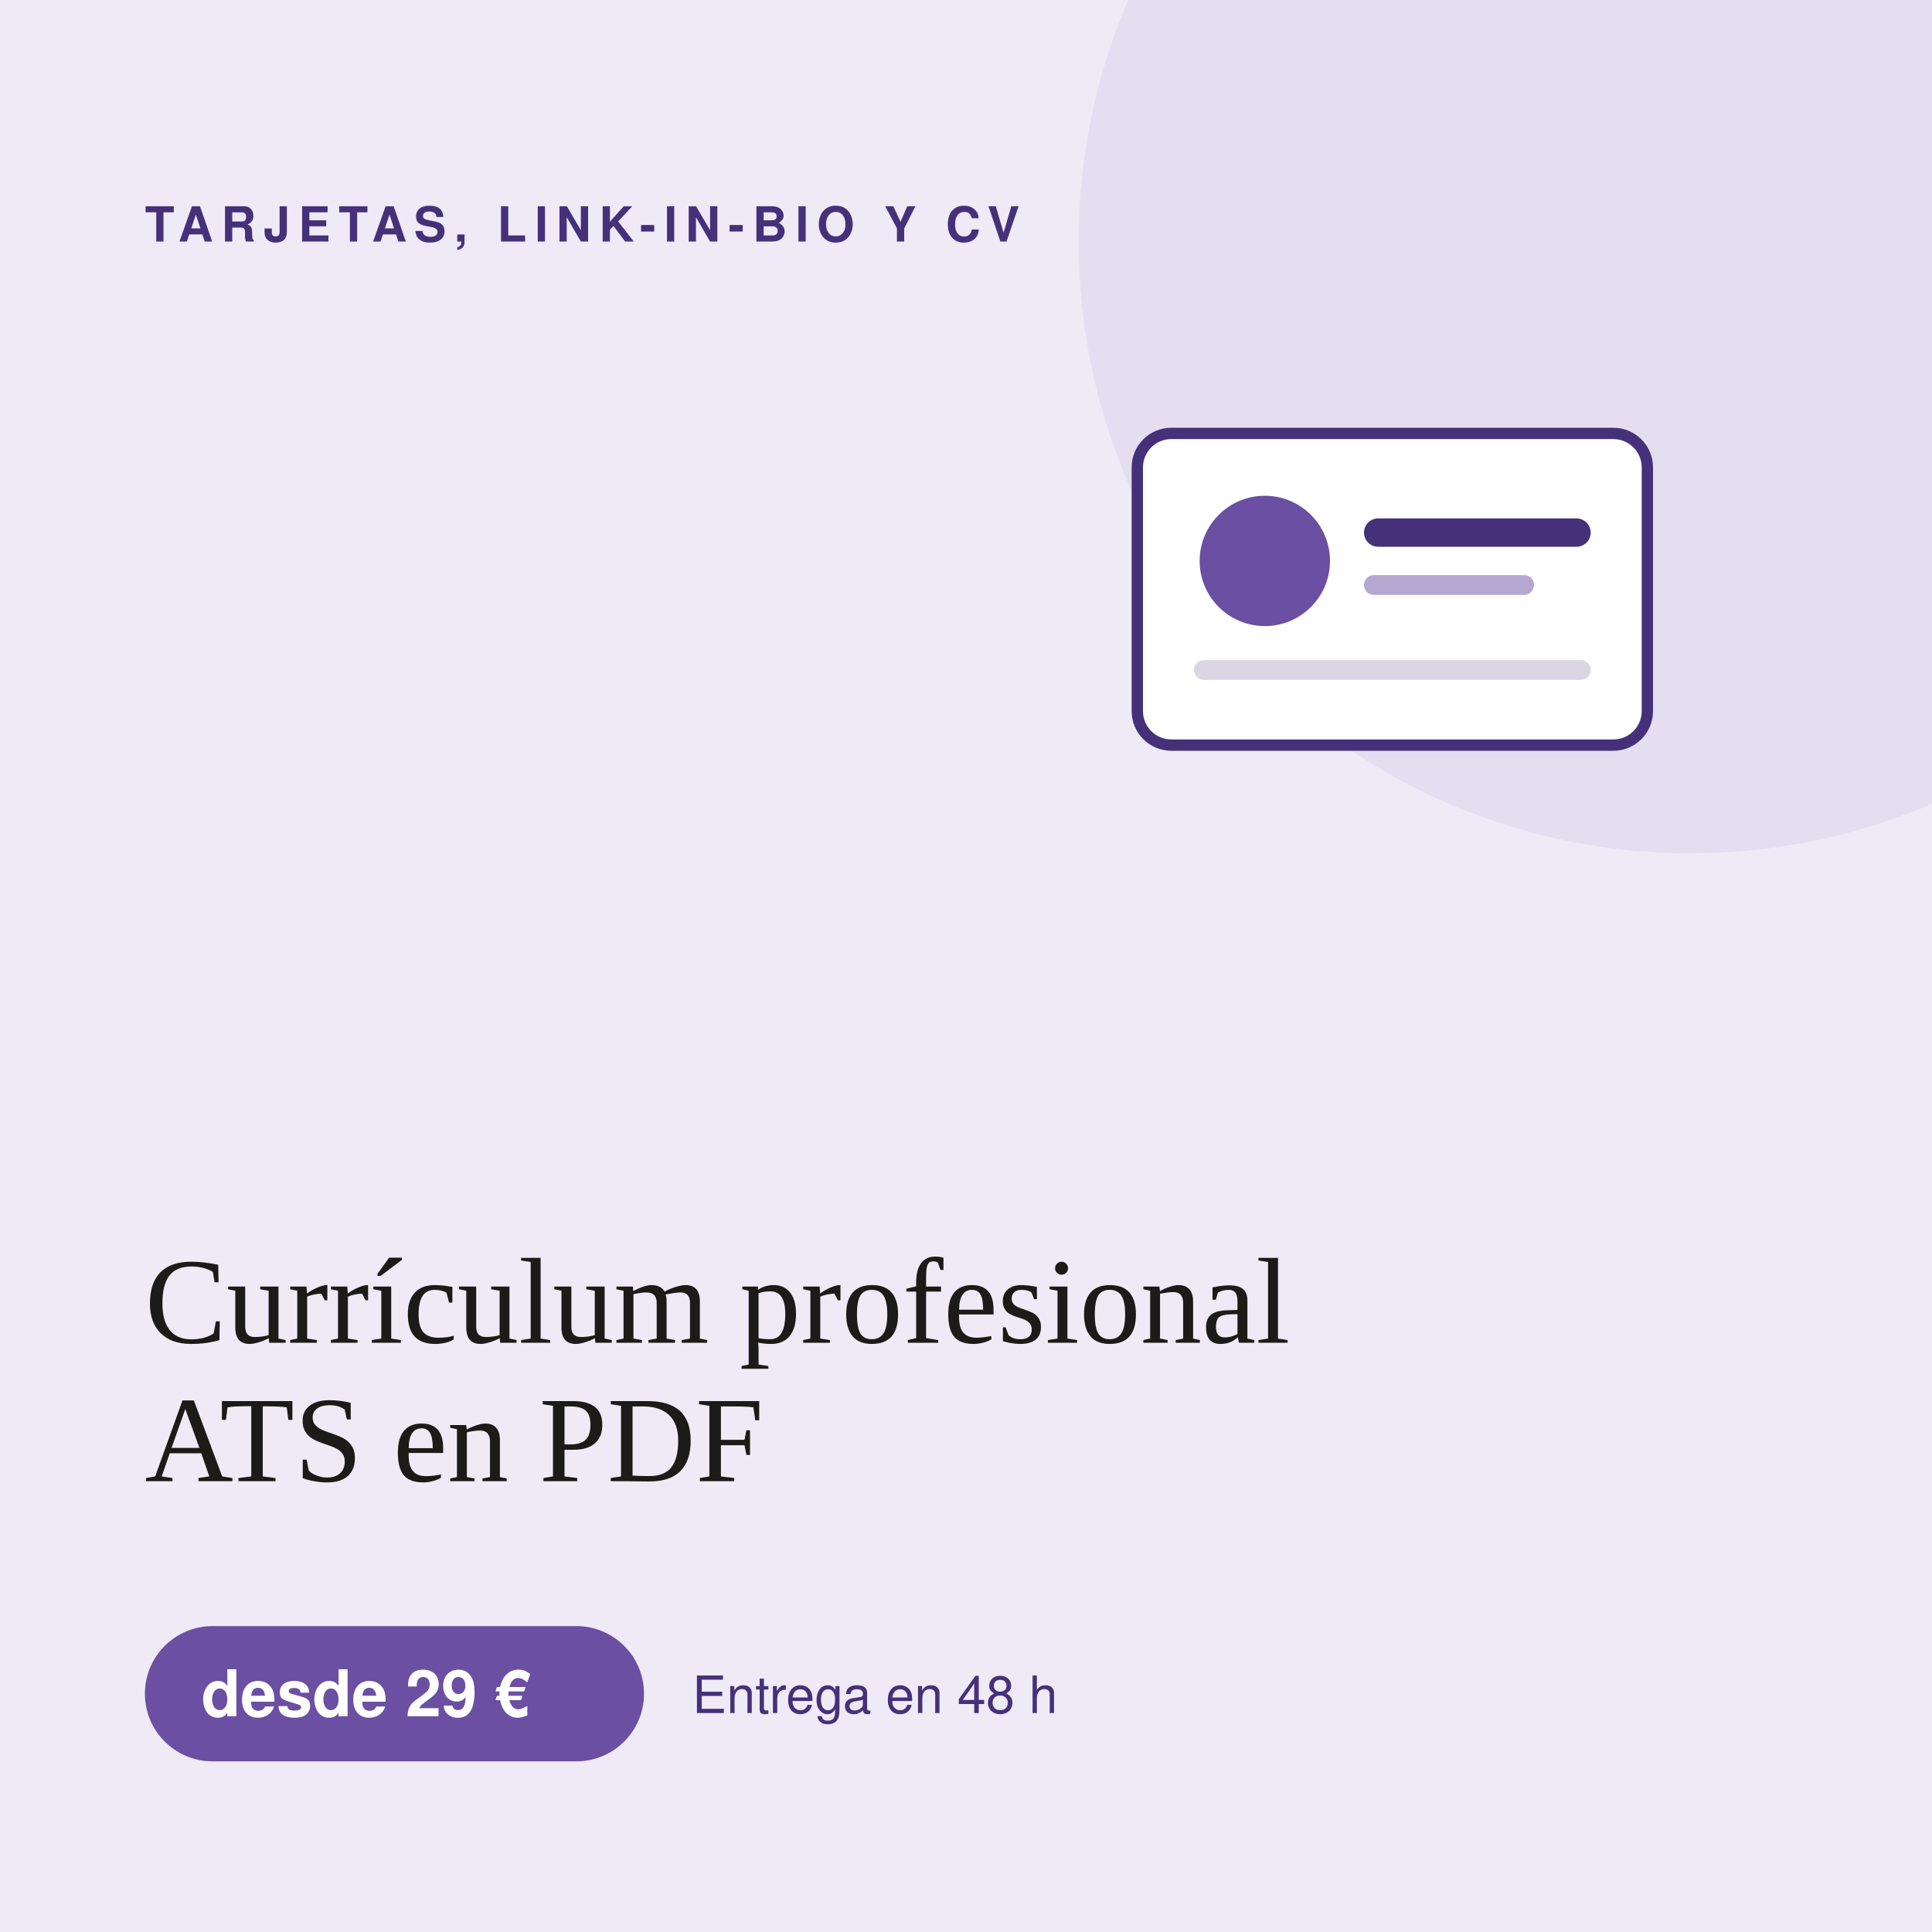
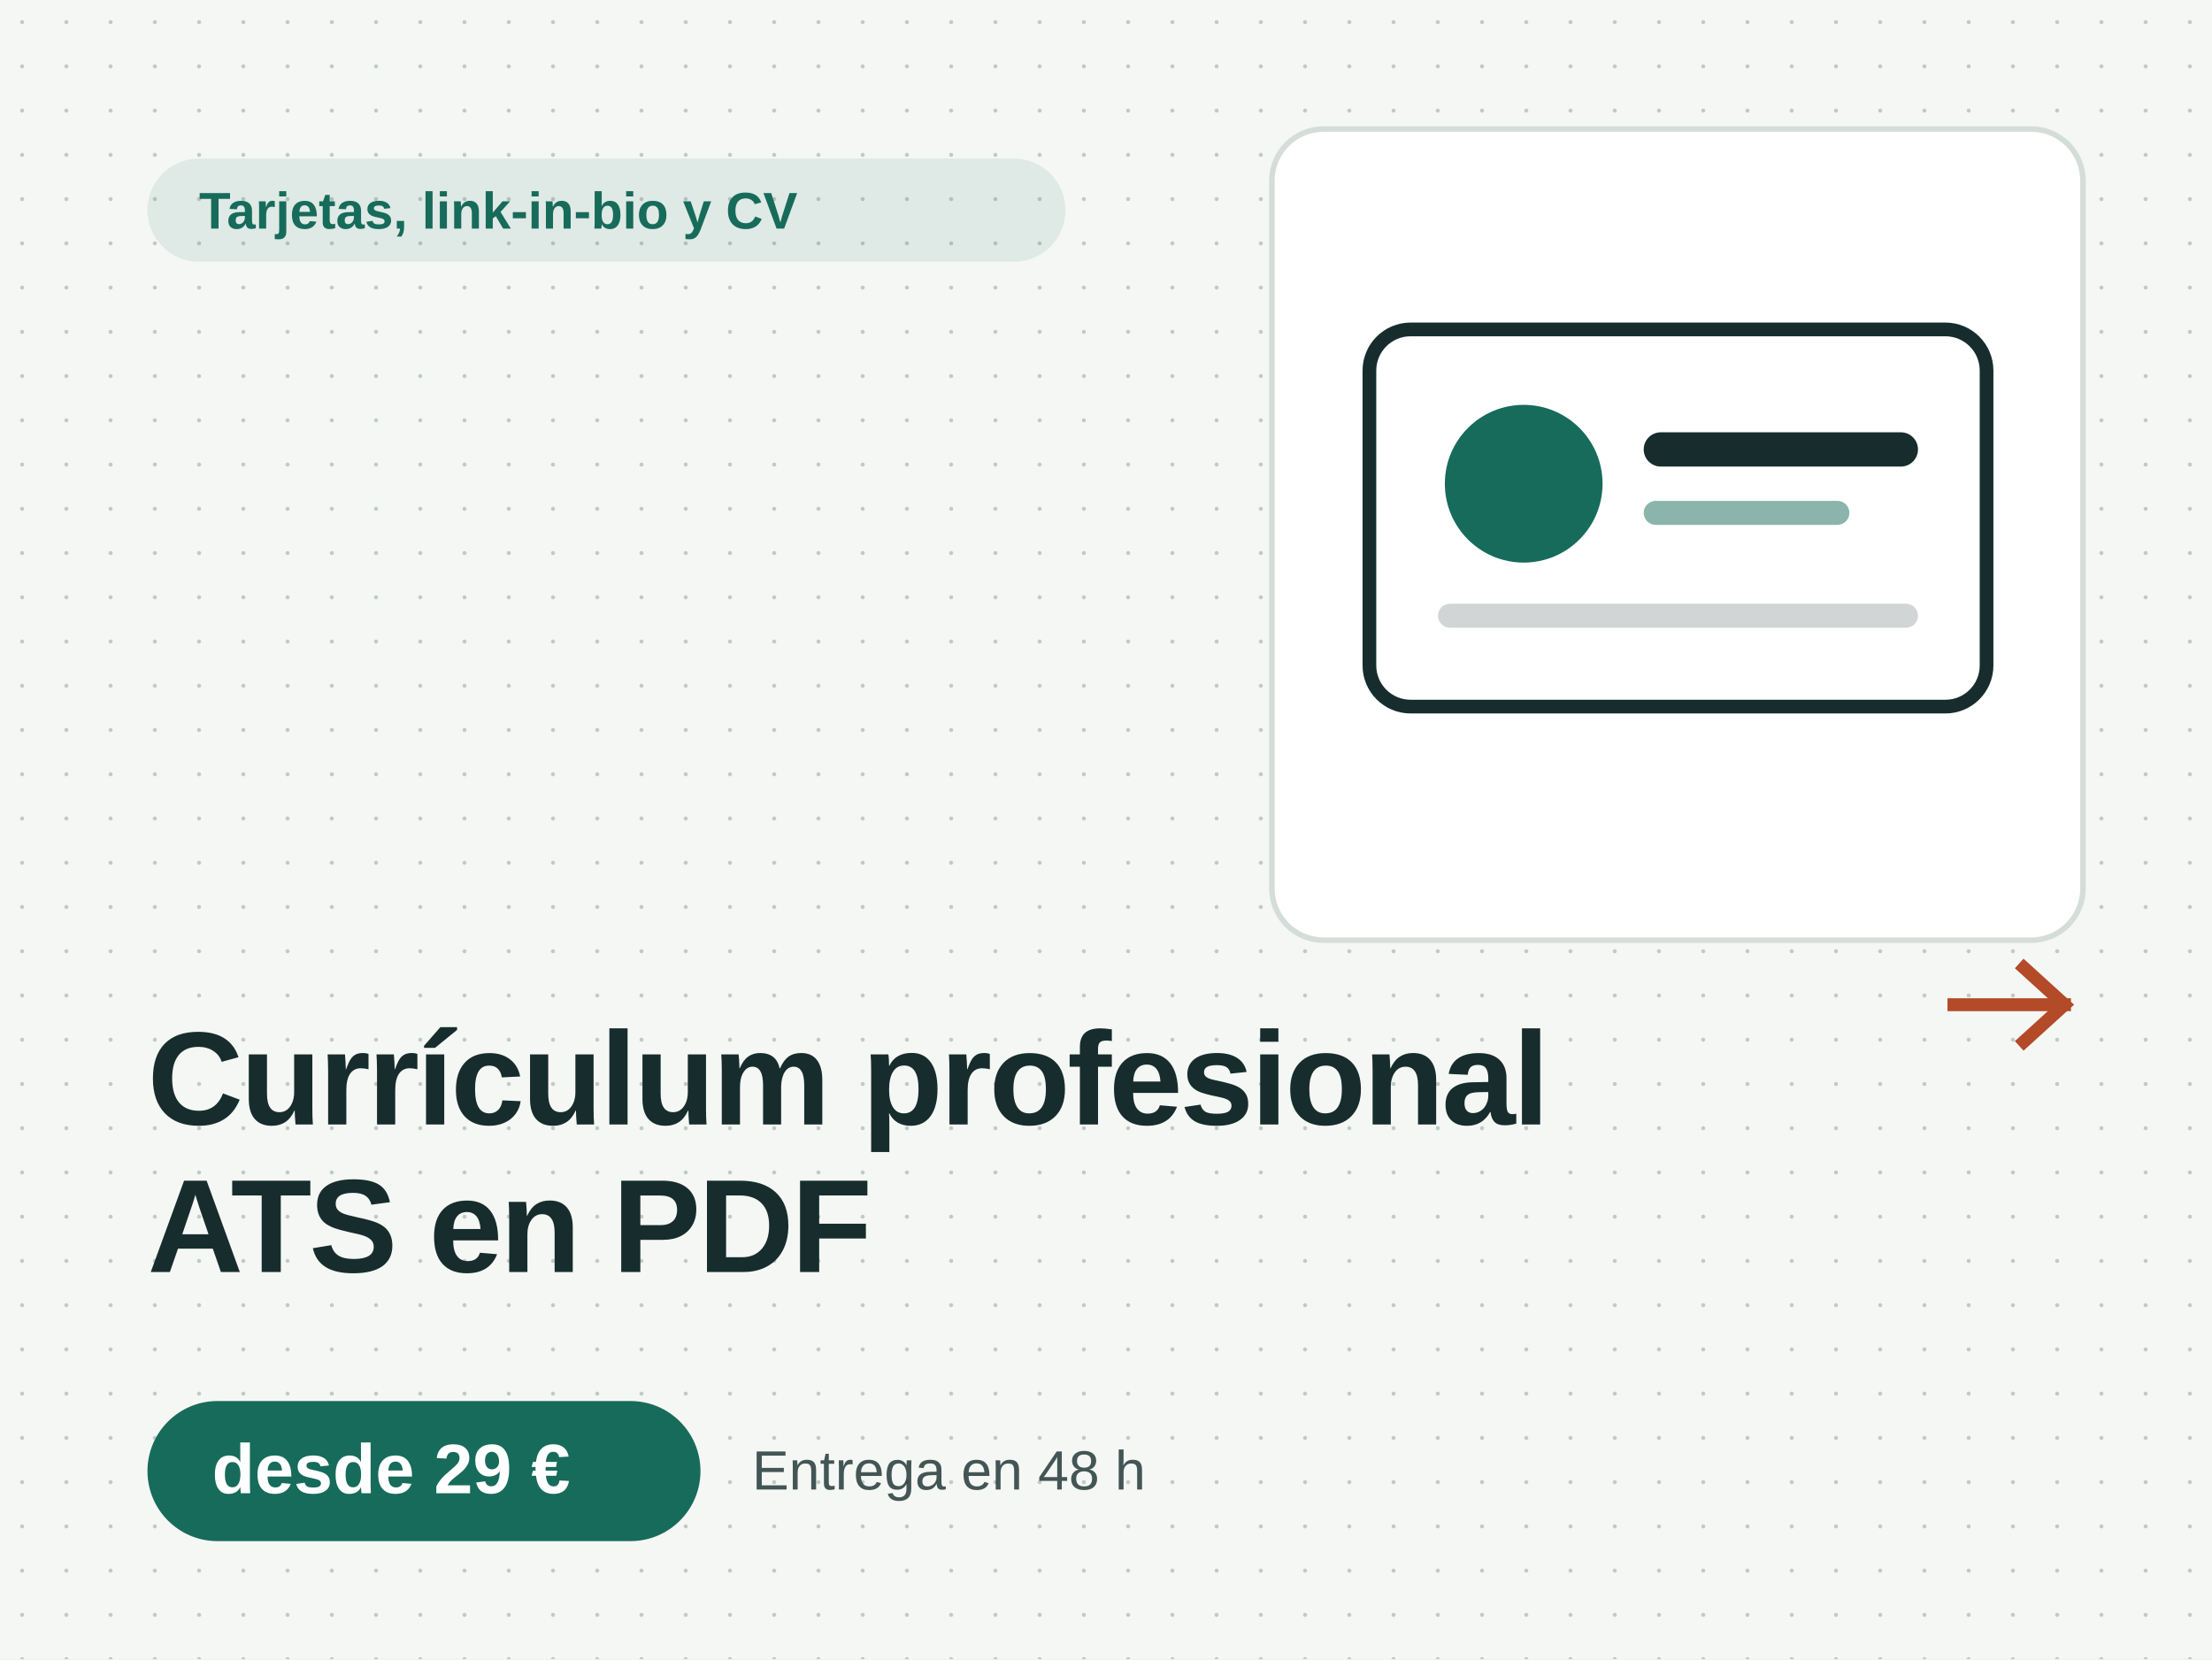
- <svg xmlns="http://www.w3.org/2000/svg" viewBox="0 0 1200 1200" width="1200" height="1200" role="img" aria-label="Currículum profesional ATS en PDF">
-   <rect width="1200" height="1200" fill="#EFEAF6" />
-   <circle cx="1050" cy="150" r="380" fill="#6B4FA3" opacity=".08" />
-   <g transform="translate(680 190) scale(.88)">
-     <rect x="30" y="90" width="360" height="220" rx="24" fill="#fff" stroke="#45307A" stroke-width="8" />
-     <circle cx="120" cy="180" r="46" fill="#6B4FA3" />
-     <rect x="190" y="150" width="160" height="20" rx="10" fill="#45307A" />
-     <rect x="190" y="190" width="120" height="14" rx="7" fill="#6B4FA3" opacity=".5" />
-     <rect x="70" y="250" width="280" height="14" rx="7" fill="#45307A" opacity=".2" />
+ <svg xmlns="http://www.w3.org/2000/svg" viewBox="0 0 1200 900" width="1200" height="900" role="img" aria-label="Currículum profesional ATS en PDF">
+   <defs>
+     <pattern id="d" width="24" height="24" patternUnits="userSpaceOnUse">
+       <circle cx="12" cy="12" r="1.1" fill="#81938C" opacity=".45" />
+     </pattern>
+   </defs>
+   <rect width="1200" height="900" fill="#F5F7F4" />
+   <rect width="1200" height="900" fill="url(#d)" />
+   <rect x="690" y="70" width="440" height="440" rx="28" fill="#fff" stroke="#D5DDD8" stroke-width="3" />
+   <g transform="translate(715 95) scale(.93)">
+     <rect x="30" y="90" width="360" height="220" rx="24" fill="#fff" stroke="#172D2D" stroke-width="8" />
+     <circle cx="120" cy="180" r="46" fill="#176B5A" />
+     <rect x="190" y="150" width="160" height="20" rx="10" fill="#172D2D" />
+     <rect x="190" y="190" width="120" height="14" rx="7" fill="#176B5A" opacity=".5" />
+     <rect x="70" y="250" width="280" height="14" rx="7" fill="#172D2D" opacity=".2" />
  </g>
-   <text x="90" y="150" font-family="Helvetica, Arial, sans-serif" font-size="30" letter-spacing="5" fill="#45307A" font-weight="700">TARJETAS, LINK-IN-BIO Y CV</text>
-   <text x="90" y="834" font-family="Georgia, 'Times New Roman', serif" font-size="76" fill="#1d1b17">Currículum profesional</text>
-   <text x="90" y="920" font-family="Georgia, 'Times New Roman', serif" font-size="76" fill="#1d1b17">ATS en PDF</text>
-   <rect x="90" y="1010" width="310" height="84" rx="42" fill="#6B4FA3" />
-   <text x="125" y="1066" font-family="Helvetica, Arial, sans-serif" font-size="40" font-weight="700" fill="#fff">desde 29 €</text>
-   <text x="430" y="1064" font-family="Helvetica, Arial, sans-serif" font-size="32" fill="#45307A">Entrega en 48 h</text>
+   <path d="M1060 545 h60 m-22 -20 l22 20 l-22 20" stroke="#B34A28" stroke-width="7" fill="none" stroke-linecap="square" />
+   <rect x="80" y="86" width="498" height="56" rx="28" fill="#176B5A" opacity=".1" />
+   <text x="108" y="124" font-family="'Space Grotesk', 'Segoe UI', Arial, sans-serif" font-size="28" font-weight="600" fill="#176B5A">Tarjetas, link-in-bio y CV</text>
+   <text x="80" y="610" font-family="'Space Grotesk', 'Segoe UI', Arial, sans-serif" font-size="72" font-weight="700" letter-spacing="-1.5" fill="#172D2D">Currículum profesional</text>
+   <text x="80" y="690" font-family="'Space Grotesk', 'Segoe UI', Arial, sans-serif" font-size="72" font-weight="700" letter-spacing="-1.5" fill="#172D2D">ATS en PDF</text>
+   <rect x="80" y="760" width="300" height="76" rx="38" fill="#176B5A" />
+   <text x="115" y="810" font-family="'Space Grotesk', 'Segoe UI', Arial, sans-serif" font-size="38" font-weight="700" fill="#fff">desde 29 €</text>
+   <text x="408" y="808" font-family="'Space Grotesk', 'Segoe UI', Arial, sans-serif" font-size="30" fill="#172D2D" opacity=".8">Entrega en 48 h</text>
</svg>
